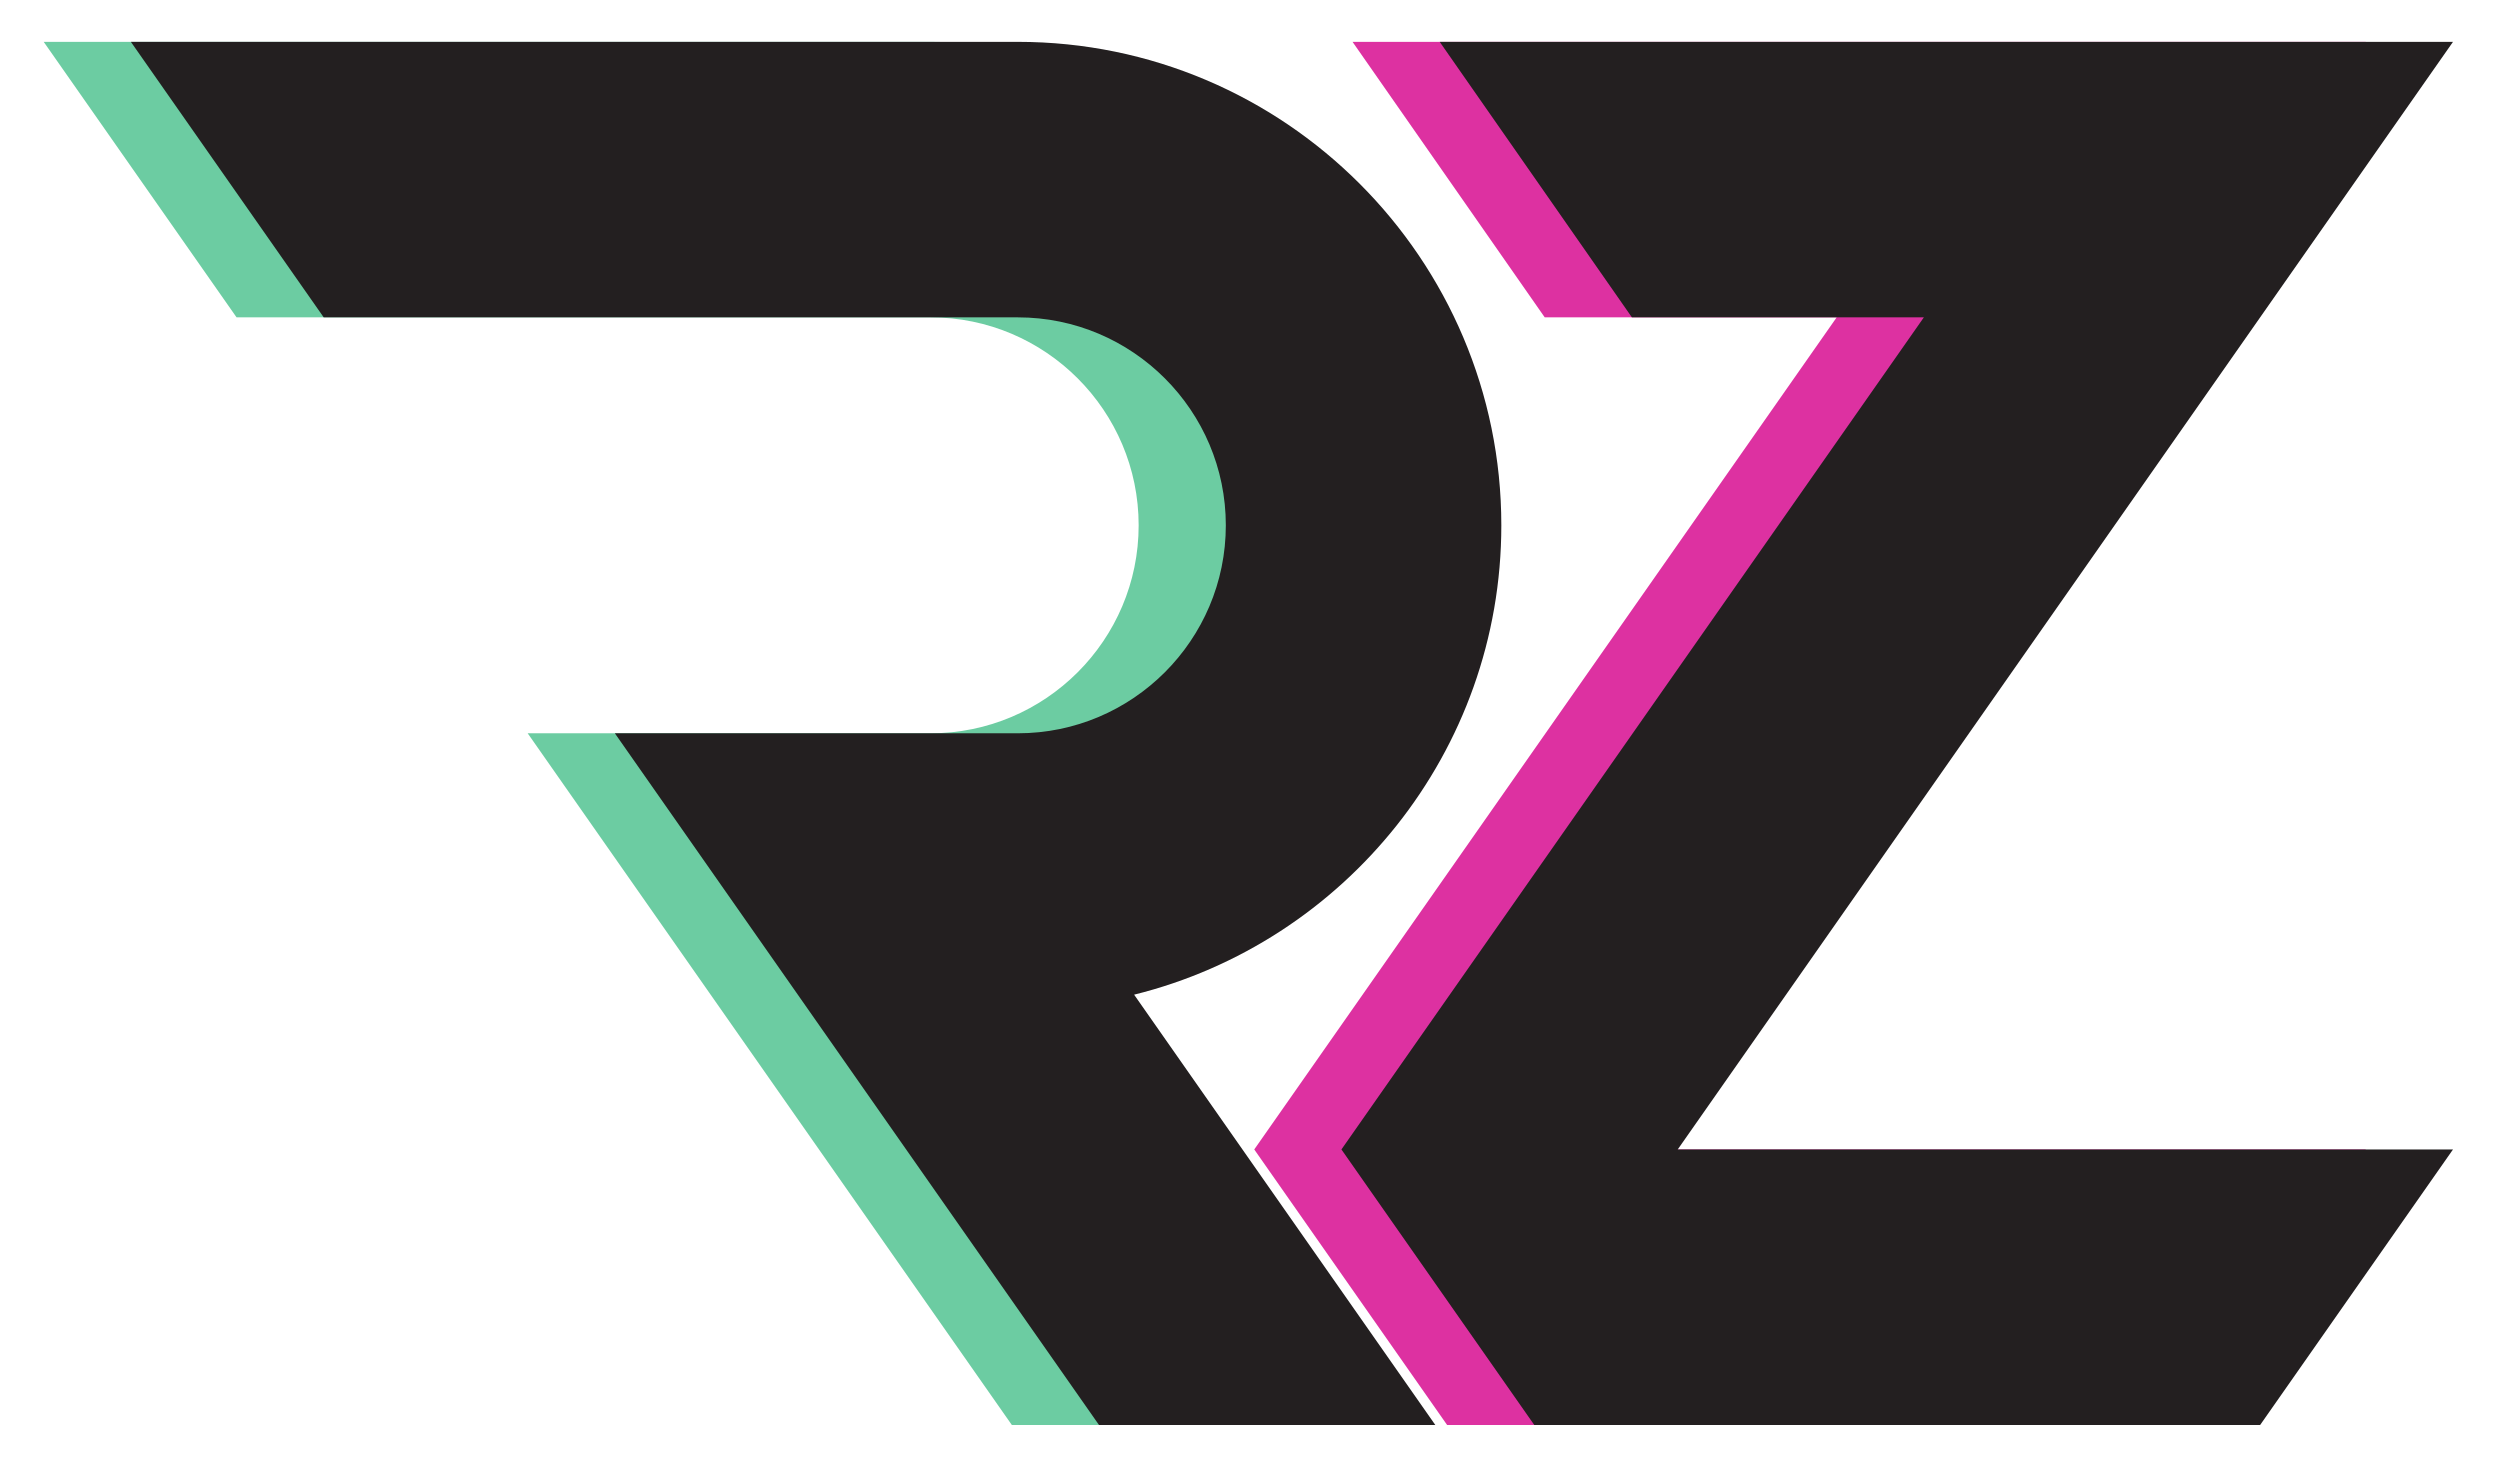
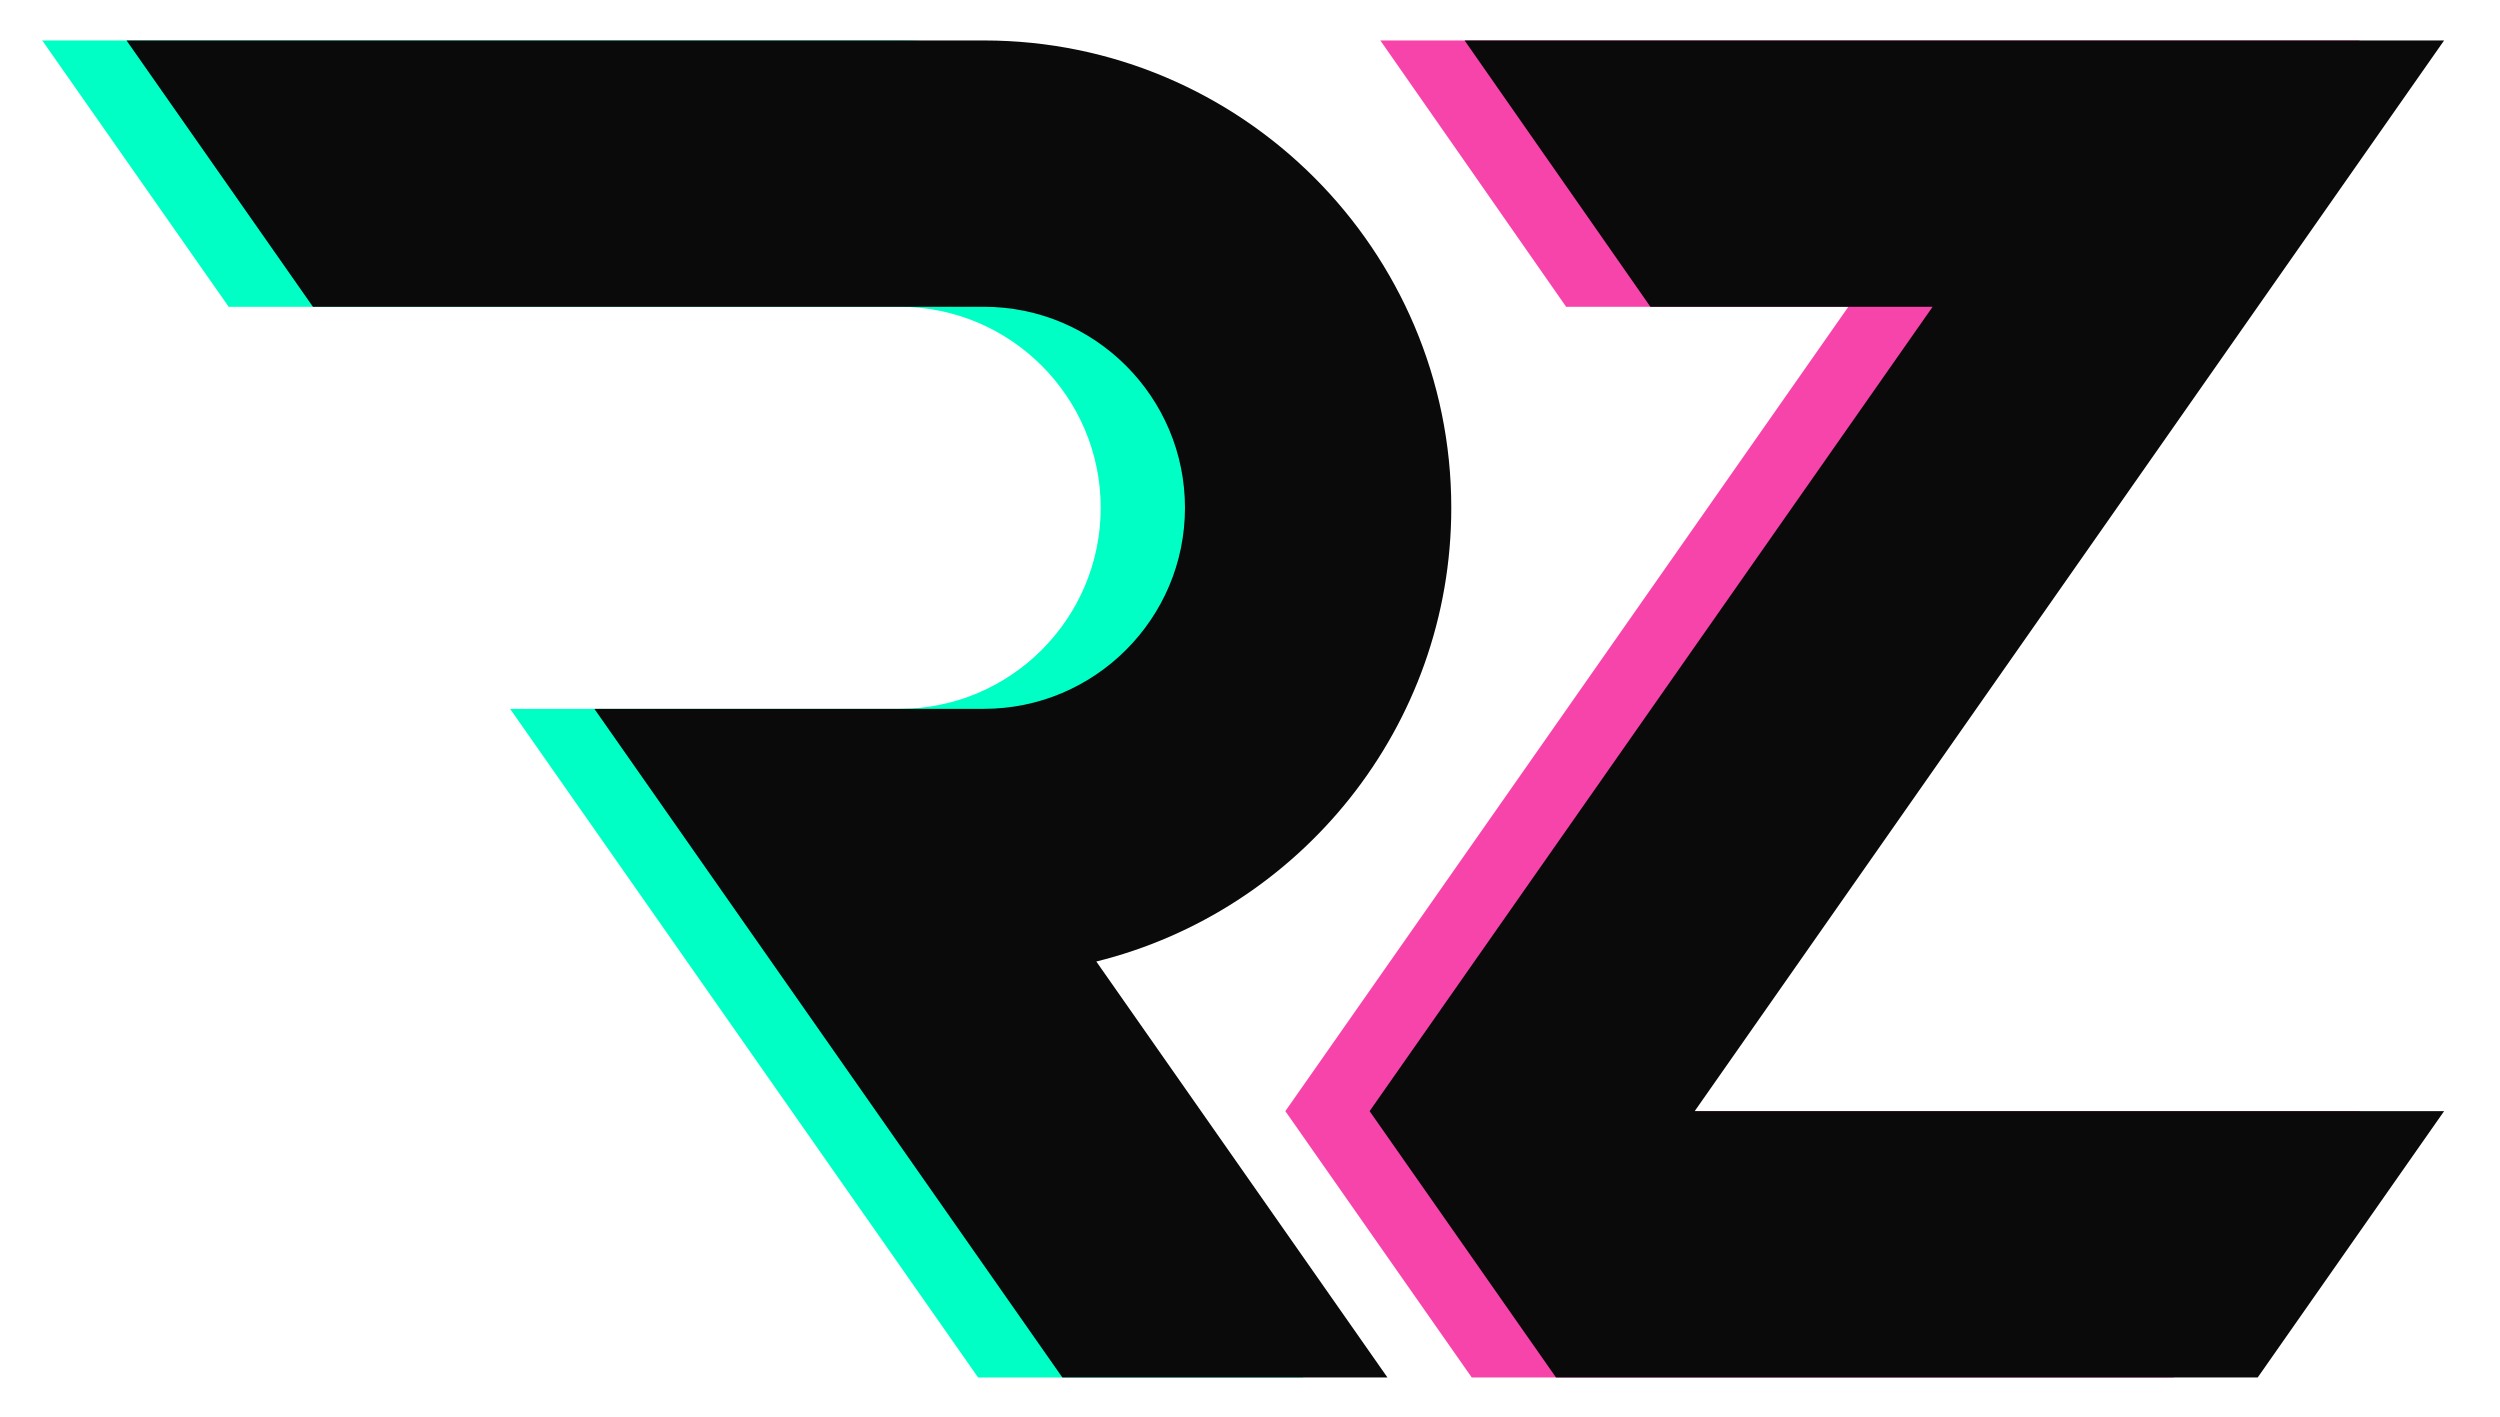
- <svg xmlns="http://www.w3.org/2000/svg" width="406" height="238" viewBox="66 404 406 238" version="1.2">
-   <g id="surface1">
-     <path style=" stroke:none;fill-rule:nonzero;fill:rgb(42.3%,79.869%,63.426%);fill-opacity:1;" d="M 284.938 635.418 L 273.289 618.773 L 236.023 565.535 C 270.23 557.062 295.66 526.102 295.66 489.312 C 295.66 446.02 260.438 410.797 217.145 410.797 L 73.098 410.797 L 104.418 455.539 L 217.145 455.539 C 235.766 455.539 250.918 470.688 250.918 489.312 C 250.918 507.934 235.766 523.086 217.145 523.086 L 151.695 523.086 L 230.324 635.418 Z M 284.938 635.418 " />
-     <path style=" stroke:none;fill-rule:nonzero;fill:rgb(13.73%,12.16%,12.549%);fill-opacity:1;" d="M 299.094 635.418 L 287.445 618.773 L 250.18 565.535 C 284.383 557.062 309.816 526.102 309.816 489.312 C 309.816 446.02 274.594 410.797 231.297 410.797 L 87.254 410.797 L 118.57 455.539 L 231.297 455.539 C 249.922 455.539 265.074 470.688 265.074 489.312 C 265.074 507.934 249.922 523.086 231.297 523.086 L 165.852 523.086 L 244.477 635.418 Z M 299.094 635.418 " />
-     <path style=" stroke:none;fill-rule:nonzero;fill:rgb(86.798%,19.374%,63.312%);fill-opacity:1;" d="M 402.93 635.418 L 301.012 635.418 C 301.012 635.418 269.691 590.672 269.691 590.672 L 364.277 455.539 L 316.863 455.539 L 285.652 410.797 L 450.211 410.797 L 324.305 590.672 L 450.211 590.672 L 418.891 635.418 Z M 402.93 635.418 " />
-     <path style=" stroke:none;fill-rule:nonzero;fill:rgb(13.73%,12.16%,12.549%);fill-opacity:1;" d="M 417.086 635.418 L 315.168 635.418 C 315.168 635.418 283.848 590.672 283.848 590.672 L 378.434 455.539 L 331.02 455.539 L 299.809 410.797 L 464.367 410.797 L 338.461 590.672 L 464.367 590.672 L 433.047 635.418 Z M 417.086 635.418 " />
-   </g>
+ <svg xmlns="http://www.w3.org/2000/svg" width="420" height="238" viewBox="66 404 420 238" fill="none">
+   <path fill="#00ffc4" d="M 284.938 635.418 L 273.289 618.773 L 236.023 565.535 C 270.23 557.062 295.66 526.102 295.66 489.312 C 295.66 446.02 260.438 410.797 217.145 410.797 L 73.098 410.797 L 104.418 455.539 L 217.145 455.539 C 235.766 455.539 250.918 470.688 250.918 489.312 C 250.918 507.934 235.766 523.086 217.145 523.086 L 151.695 523.086 L 230.324 635.418 Z" />
+   <path fill="#0a0a0a" d="M 299.094 635.418 L 287.445 618.773 L 250.18 565.535 C 284.383 557.062 309.816 526.102 309.816 489.312 C 309.816 446.02 274.594 410.797 231.297 410.797 L 87.254 410.797 L 118.57 455.539 L 231.297 455.539 C 249.922 455.539 265.074 470.688 265.074 489.312 C 265.074 507.934 249.922 523.086 231.297 523.086 L 165.852 523.086 L 244.477 635.418 Z" />
+   <path fill="#f744ab" d="M 415.176 635.418 L 313.254 635.418 C 313.254 635.418 281.938 590.672 281.938 590.672 L 376.523 455.539 L 329.109 455.539 L 297.895 410.797 L 462.453 410.797 L 336.551 590.672 L 462.453 590.672 L 431.137 635.418 Z" />
+   <path fill="#0a0a0a" d="M 429.332 635.418 L 327.41 635.418 C 327.41 635.418 296.094 590.672 296.094 590.672 L 390.68 455.539 L 343.266 455.539 L 312.051 410.797 L 476.609 410.797 L 350.707 590.672 L 476.609 590.672 L 445.293 635.418 Z" />
</svg>
